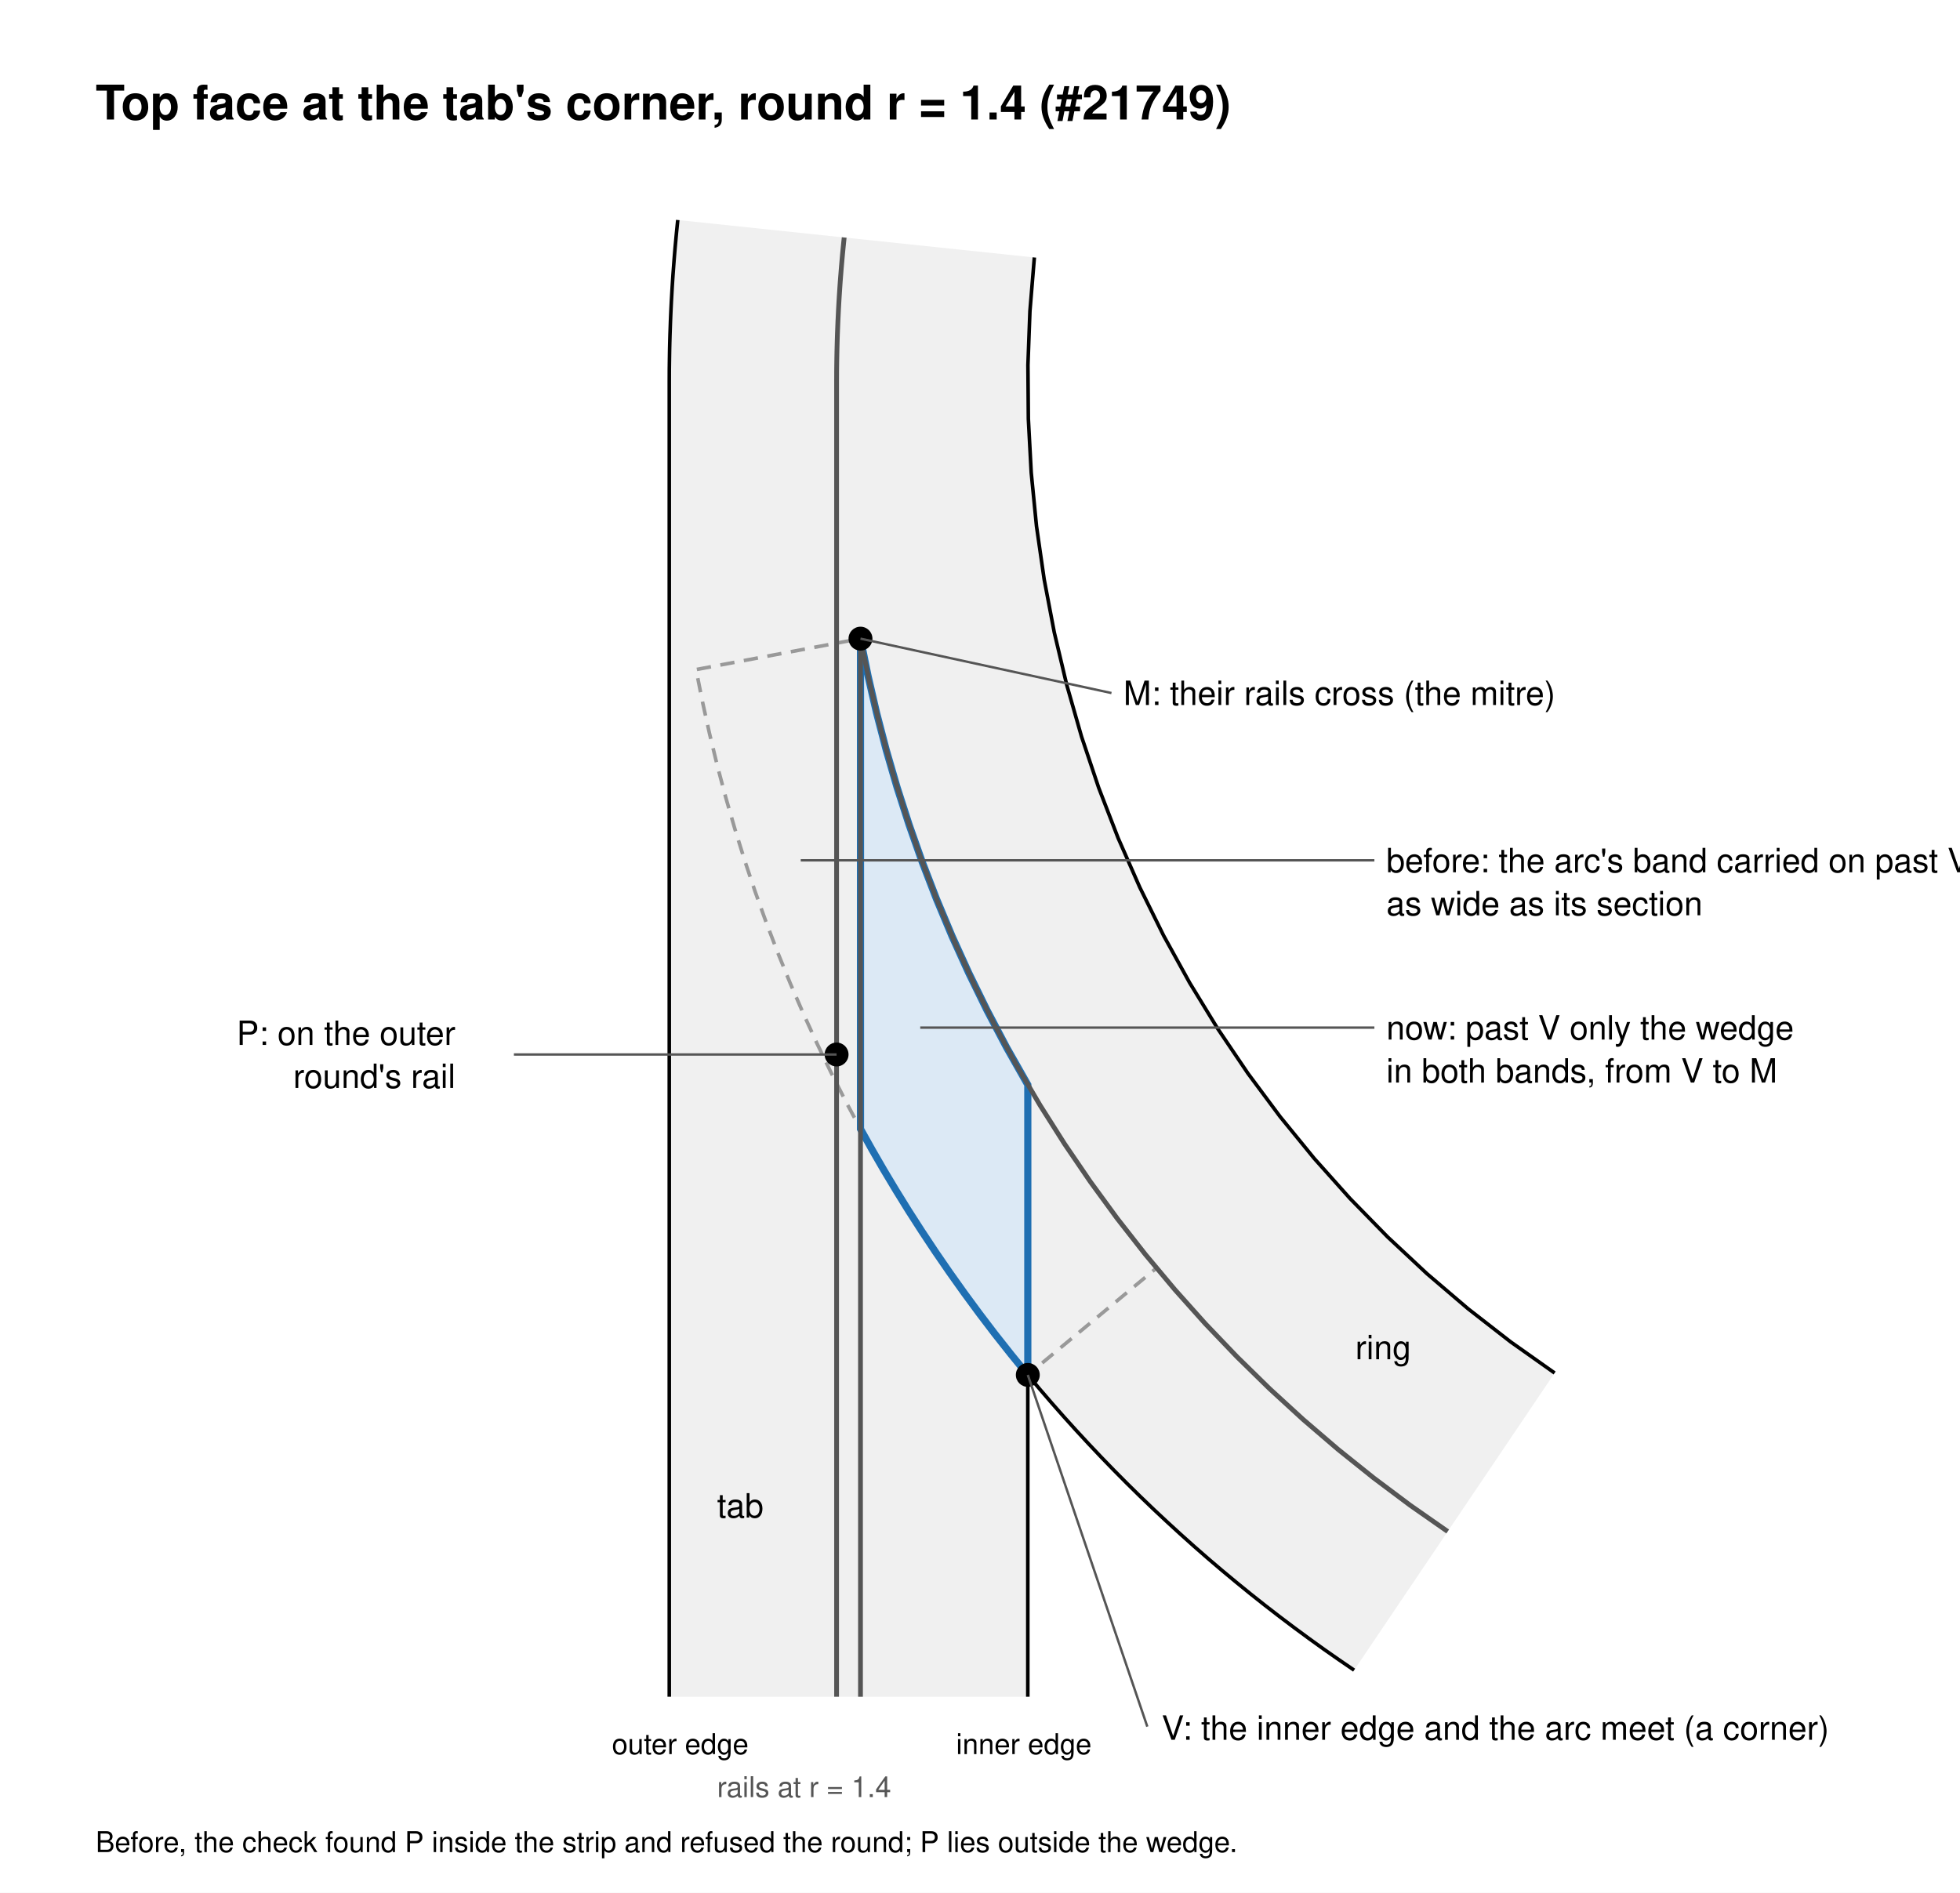
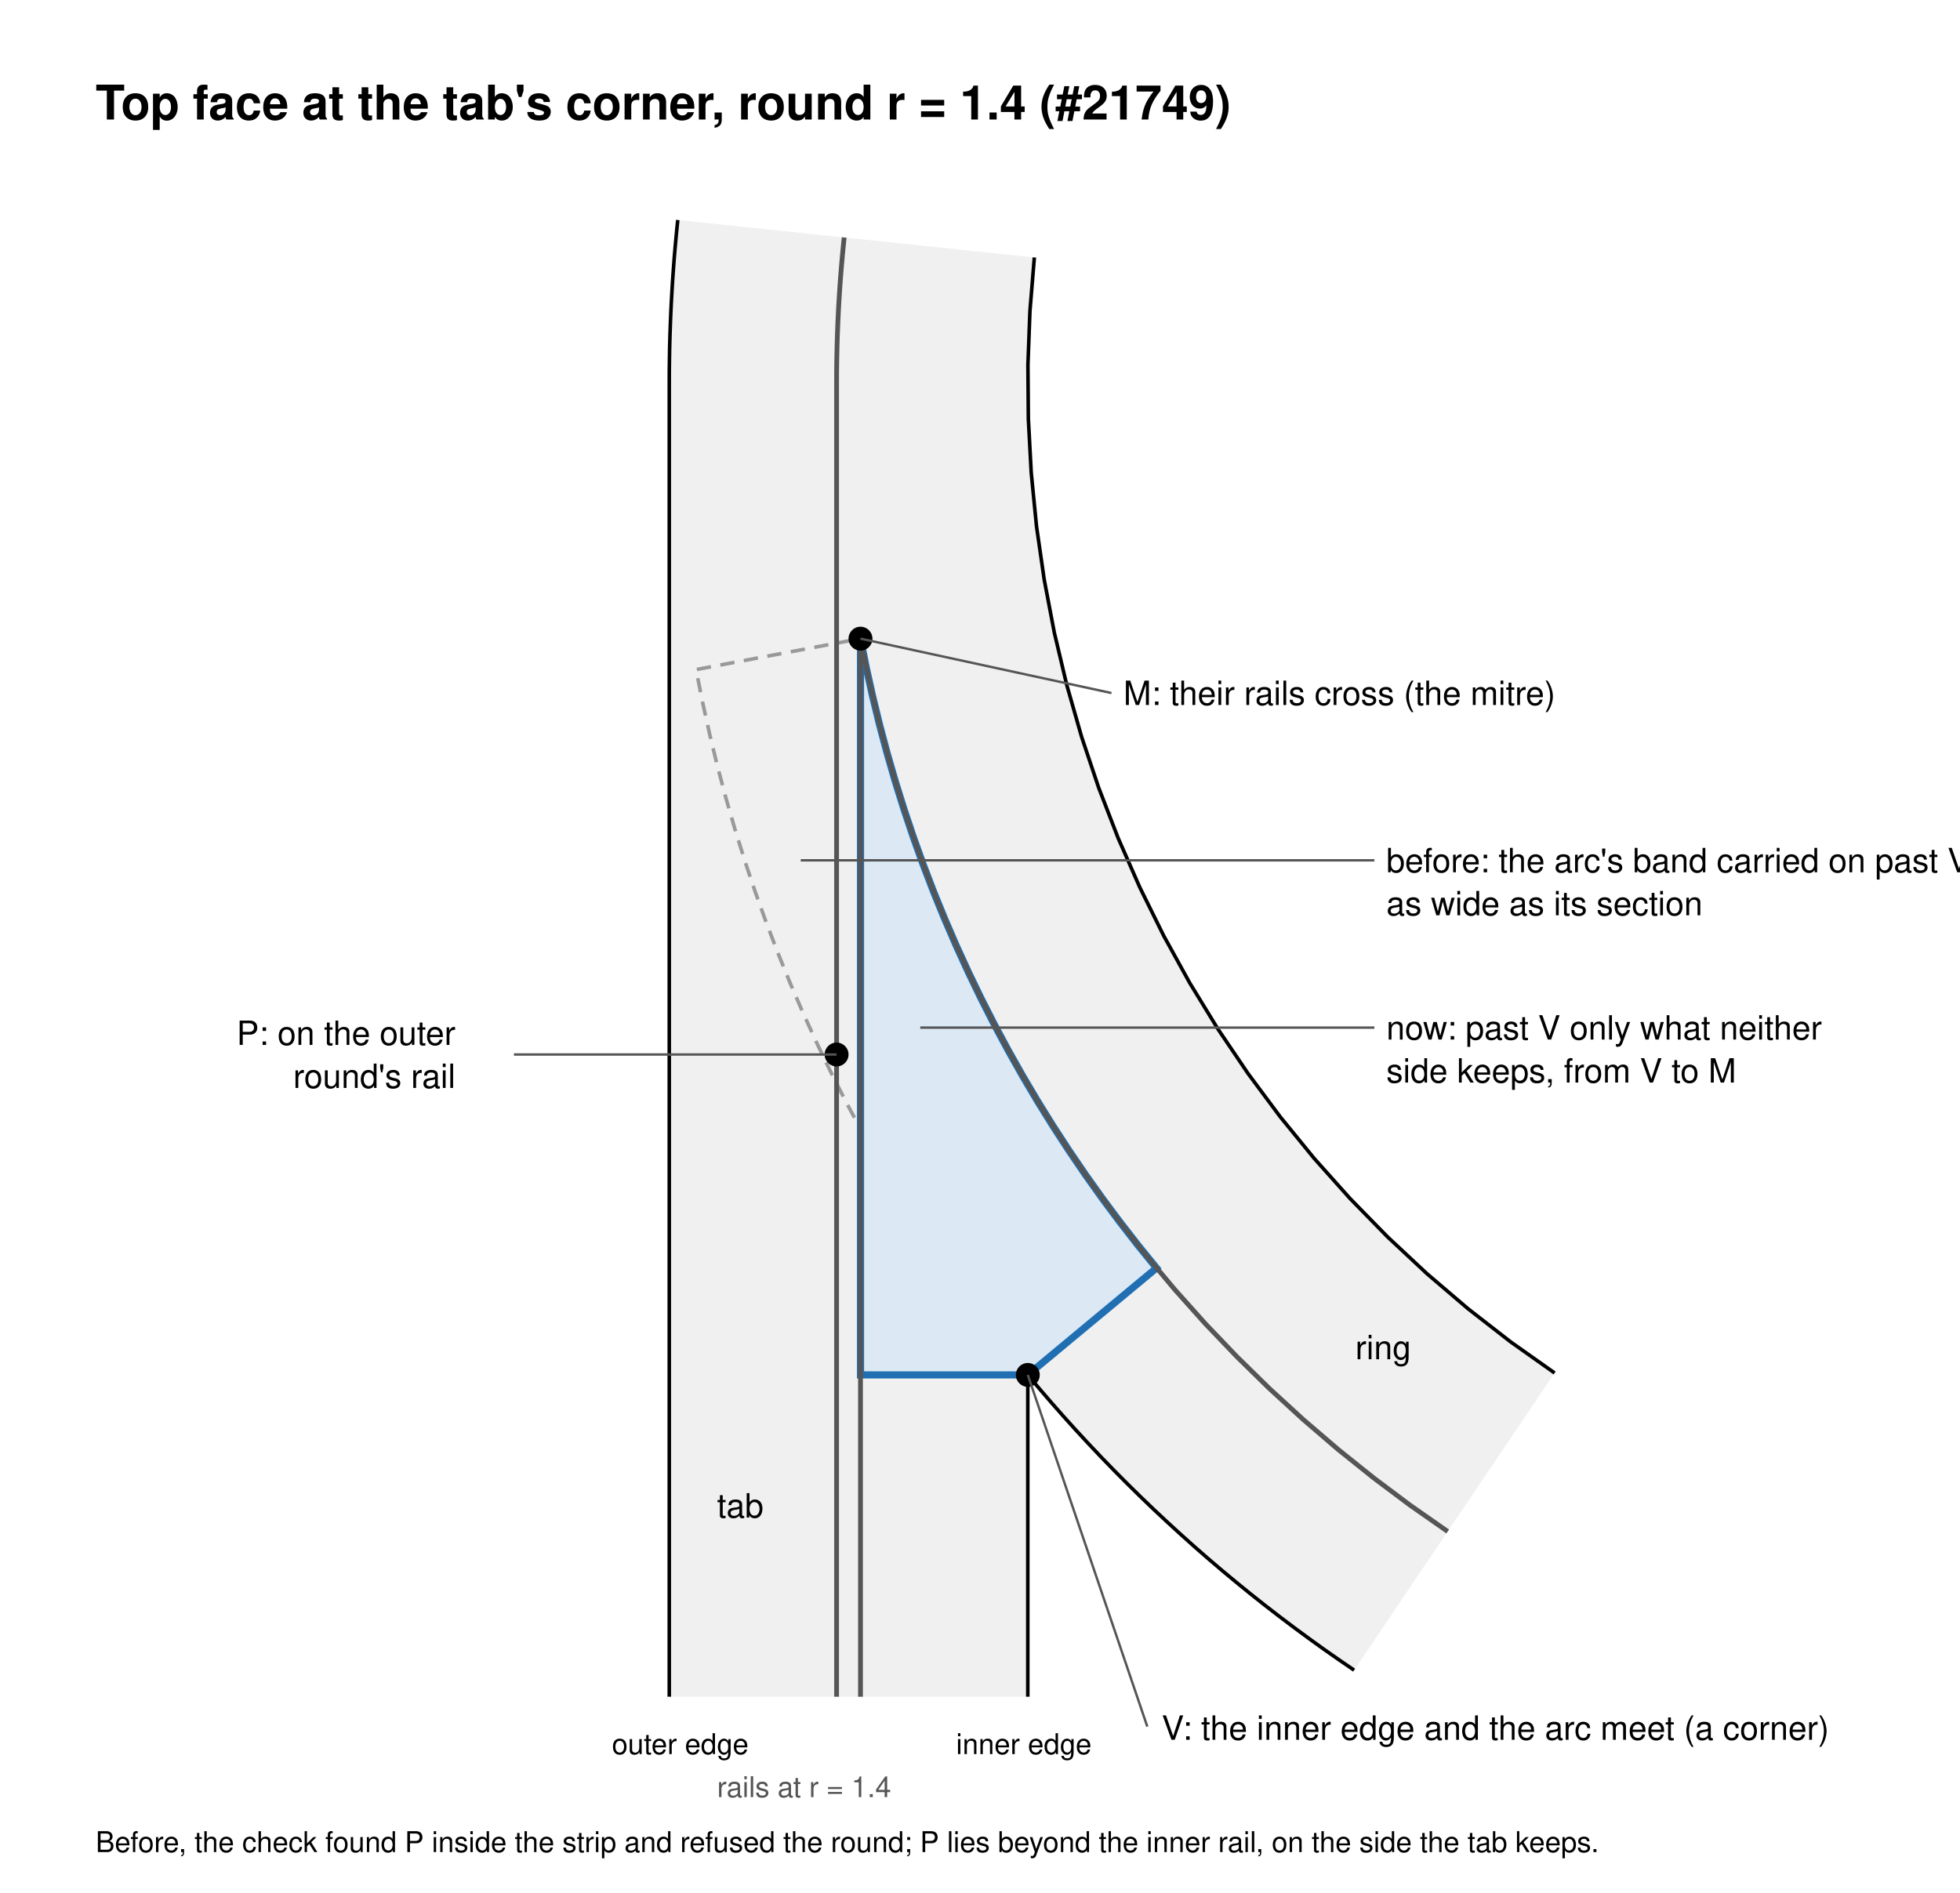
<svg xmlns="http://www.w3.org/2000/svg" width="820" height="792" viewBox="0 0 820 792">
  <g id="Layer_1" data-name="Layer 1">
    <rect x="0" y="0" width="820" height="792" fill="#ffffff" />
    <rect x="280" y="160" width="150" height="550" fill="#f0f0f0" />
    <polygon points="283.56,92.06 281.16,121.26 280.07,150.55 280.3,179.85 281.86,209.11 284.73,238.28 288.91,267.28 294.4,296.07 301.18,324.58 309.24,352.75 318.56,380.54 329.12,407.87 340.9,434.7 353.88,460.97 368.03,486.64 383.32,511.63 399.73,535.92 417.21,559.43 435.74,582.14 455.27,603.99 475.76,624.94 497.18,644.94 519.47,663.95 542.61,681.94 566.52,698.87 650.4,574.52 632,561.5 614.21,547.66 597.06,533.03 580.58,517.64 564.82,501.53 549.8,484.72 535.55,467.26 522.1,449.17 509.48,430.49 497.72,411.26 486.83,391.52 476.85,371.31 467.78,350.67 459.66,329.64 452.49,308.27 446.29,286.6 441.08,264.67 436.86,242.52 433.64,220.21 431.43,197.78 430.23,175.27 430.05,152.73 430.89,130.2 432.74,107.74" fill="#f0f0f0" />
    <polygon points="430,575.33 421.34,564.67 412.9,553.83 404.69,542.82 396.72,531.63 388.98,520.28 381.49,508.77 374.24,497.1 367.24,485.28 360.5,473.31 354,461.21 347.77,448.97 341.79,436.6 336.08,424.11 330.63,411.5 325.45,398.78 320.54,385.95 315.9,373.02 311.53,360 307.45,346.88 303.63,333.69 300.1,320.41 296.86,307.06 293.89,293.65 291.21,280.18 360,267.24 362.39,279.26 365.04,291.23 367.94,303.14 371.09,314.98 374.49,326.76 378.14,338.46 382.03,350.08 386.17,361.62 390.55,373.07 395.18,384.42 400.04,395.67 405.14,406.81 410.47,417.85 416.03,428.77 421.83,439.57 427.85,450.25 434.09,460.8 440.56,471.21 447.25,481.48 454.15,491.61 461.26,501.59 468.59,511.42 476.11,521.09 483.85,530.6" fill="none" stroke="#999999" stroke-width="1.5" stroke-miterlimit="10" stroke-dasharray="6 4" />
-     <polygon points="360,267.24 360,472.41 364.79,480.99 369.74,489.56 374.88,498.14 380.19,506.72 385.7,515.29 391.39,523.87 397.29,532.45 403.39,541.02 409.7,549.6 416.23,558.18 423,566.75 430,575.33 430,453.94 421.17,438.38 412.97,422.82 405.35,407.26 398.29,391.71 391.78,376.15 385.79,360.59 380.31,345.03 375.31,329.47 370.79,313.91 366.74,298.35 363.15,282.8 360,267.24" fill="#dce9f5" stroke="#1f6fb2" stroke-width="3" stroke-miterlimit="10" />
+     <polygon points="430,575.33 360,575.33 360,267.24 362.39,279.26 365.04,291.23 367.94,303.14 371.09,314.98 374.49,326.76 378.14,338.46 382.03,350.08 386.17,361.62 390.55,373.07 395.18,384.42 400.04,395.67 405.14,406.81 410.47,417.85 416.03,428.77 421.83,439.57 427.85,450.25 434.09,460.8 440.56,471.21 447.25,481.48 454.15,491.61 461.26,501.59 468.59,511.42 476.11,521.09 483.85,530.6" fill="#dce9f5" stroke="#1f6fb2" stroke-width="3" stroke-miterlimit="10" />
    <polyline points="280,710 280,160 280.01,157.16 280.02,154.33 280.06,151.49 280.1,148.66 280.15,145.82 280.22,142.98 280.3,140.15 280.4,137.32 280.5,134.48 280.62,131.65 280.75,128.81 280.89,125.98 281.05,123.15 281.21,120.32 281.39,117.49 281.58,114.66 281.79,111.83 282,109 282.23,106.17 282.47,103.35 282.73,100.52 282.99,97.7 283.27,94.88 283.56,92.06" fill="none" stroke="#000000" stroke-width="1.5" stroke-miterlimit="10" />
    <polyline points="430,710 430,575.33 434.95,581.22 439.98,587.06 445.07,592.83 450.23,598.54 455.46,604.19 460.75,609.78 466.11,615.31 471.53,620.77 477.02,626.17 482.57,631.5 488.19,636.76 493.87,641.96 499.6,647.09 505.4,652.16 511.26,657.15 517.18,662.07 523.15,666.93 529.18,671.71 535.27,676.42 541.42,681.06 547.61,685.62 553.86,690.12 560.17,694.53 566.52,698.87" fill="none" stroke="#000000" stroke-width="1.5" stroke-miterlimit="10" />
    <polyline points="650.4,574.52 632,561.5 614.21,547.66 597.06,533.03 580.58,517.64 564.82,501.53 549.8,484.72 535.55,467.26 522.1,449.17 509.48,430.49 497.72,411.26 486.83,391.52 476.85,371.31 467.78,350.67 459.66,329.64 452.49,308.27 446.29,286.6 441.08,264.67 436.86,242.52 433.64,220.21 431.43,197.78 430.23,175.27 430.05,152.73 430.89,130.2 432.74,107.74" fill="none" stroke="#000000" stroke-width="1.5" stroke-miterlimit="10" />
    <polyline points="350,710 350,160 350.01,157.47 350.02,154.94 350.05,152.41 350.09,149.88 350.14,147.35 350.2,144.82 350.27,142.29 350.35,139.76 350.45,137.23 350.55,134.7 350.67,132.17 350.79,129.65 350.93,127.12 351.08,124.59 351.24,122.07 351.41,119.54 351.59,117.02 351.79,114.49 351.99,111.97 352.21,109.45 352.43,106.93 352.67,104.41 352.92,101.89 353.18,99.37" fill="none" stroke="#555555" stroke-width="2" stroke-miterlimit="10" />
    <line x1="360" y1="710" x2="360" y2="267.24" fill="none" stroke="#555555" stroke-width="2" stroke-miterlimit="10" />
    <polyline points="605.67,640.84 589.99,629.89 574.68,618.42 559.76,606.46 545.24,594.01 531.14,581.09 517.48,567.71 504.26,553.89 491.51,539.63 479.23,524.97 467.44,509.91 456.15,494.47 445.38,478.67 435.14,462.51 425.44,446.03 416.28,429.24 407.68,412.16 399.65,394.8 392.2,377.19 385.33,359.34 379.06,341.27 373.38,323.01 368.31,304.57 363.85,285.97 360,267.24" fill="none" stroke="#555555" stroke-width="2" stroke-miterlimit="10" />
    <circle cx="430" cy="575.33" r="5" fill="#000000" />
    <circle cx="360" cy="267.24" r="5" fill="#000000" />
    <circle cx="350" cy="441.25" r="5" fill="#000000" />
    <text transform="matrix(1 0 0 1 40 50)" x="0" y="0" xml:space="preserve" font-family="Helvetica, sans-serif" font-size="20" font-weight="bold" fill="#000000">
      <tspan x="0" y="0">Top face at the tab's corner, round r = 1.4 (#21749)</tspan>
    </text>
    <line x1="430" y1="575.33" x2="480" y2="722.5" fill="none" stroke="#555555" stroke-miterlimit="10" />
    <text transform="matrix(1 0 0 1 486 728)" x="0" y="0" xml:space="preserve" font-family="Helvetica, sans-serif" font-size="14" fill="#000000">
      <tspan x="0" y="0">V: the inner edge and the arc meet (a corner)</tspan>
    </text>
    <line x1="360" y1="267.24" x2="465" y2="290" fill="none" stroke="#555555" stroke-miterlimit="10" />
    <text transform="matrix(1 0 0 1 470 295)" x="0" y="0" xml:space="preserve" font-family="Helvetica, sans-serif" font-size="14" fill="#000000">
      <tspan x="0" y="0">M: their rails cross (the mitre)</tspan>
    </text>
    <line x1="350" y1="441.25" x2="215" y2="441.25" fill="none" stroke="#555555" stroke-miterlimit="10" />
    <text transform="matrix(1 0 0 1 210 437.25)" x="0" y="0" xml:space="preserve" font-family="Helvetica, sans-serif" font-size="14" fill="#000000" text-anchor="end">
      <tspan x="0" y="0">P: on the outer</tspan>
    </text>
    <text transform="matrix(1 0 0 1 210 455.25)" x="0" y="0" xml:space="preserve" font-family="Helvetica, sans-serif" font-size="14" fill="#000000" text-anchor="end">
      <tspan x="0" y="0">round's rail</tspan>
    </text>
    <line x1="335" y1="360" x2="575" y2="360" fill="none" stroke="#555555" stroke-miterlimit="10" />
    <text transform="matrix(1 0 0 1 580 365)" x="0" y="0" xml:space="preserve" font-family="Helvetica, sans-serif" font-size="14" fill="#000000">
      <tspan x="0" y="0">before: the arc's band carried on past V,</tspan>
    </text>
    <text transform="matrix(1 0 0 1 580 383)" x="0" y="0" xml:space="preserve" font-family="Helvetica, sans-serif" font-size="14" fill="#000000">
      <tspan x="0" y="0">as wide as its section</tspan>
    </text>
    <line x1="385" y1="430" x2="575" y2="430" fill="none" stroke="#555555" stroke-miterlimit="10" />
    <text transform="matrix(1 0 0 1 580 435)" x="0" y="0" xml:space="preserve" font-family="Helvetica, sans-serif" font-size="14" fill="#000000">
-       <tspan x="0" y="0">now: past V only the wedge</tspan>
+       <tspan x="0" y="0">now: past V only what neither</tspan>
    </text>
    <text transform="matrix(1 0 0 1 580 453)" x="0" y="0" xml:space="preserve" font-family="Helvetica, sans-serif" font-size="14" fill="#000000">
-       <tspan x="0" y="0">in both bands, from V to M</tspan>
+       <tspan x="0" y="0">side keeps, from V to M</tspan>
    </text>
    <text transform="matrix(1 0 0 1 256 734)" x="0" y="0" xml:space="preserve" font-family="Helvetica, sans-serif" font-size="12" fill="#000000">
      <tspan x="0" y="0">outer edge</tspan>
    </text>
    <text transform="matrix(1 0 0 1 400 734)" x="0" y="0" xml:space="preserve" font-family="Helvetica, sans-serif" font-size="12" fill="#000000">
      <tspan x="0" y="0">inner edge</tspan>
    </text>
    <text transform="matrix(1 0 0 1 300 752)" x="0" y="0" xml:space="preserve" font-family="Helvetica, sans-serif" font-size="12" fill="#555555">
      <tspan x="0" y="0">rails at r = 1.4</tspan>
    </text>
    <text transform="matrix(1 0 0 1 567.01 568.77)" x="0" y="0" xml:space="preserve" font-family="Helvetica, sans-serif" font-size="14" fill="#000000">
      <tspan x="0" y="0">ring</tspan>
    </text>
    <text transform="matrix(1 0 0 1 300 635)" x="0" y="0" xml:space="preserve" font-family="Helvetica, sans-serif" font-size="14" fill="#000000">
      <tspan x="0" y="0">tab</tspan>
    </text>
    <text transform="matrix(1 0 0 1 40 775)" x="0" y="0" xml:space="preserve" font-family="Helvetica, sans-serif" font-size="12" fill="#000000">
-       <tspan x="0" y="0">Before, the check found P inside the strip and refused the round; P lies outside the wedge.</tspan>
+       <tspan x="0" y="0">Before, the check found P inside the strip and refused the round; P lies beyond the inner rail, on the side the tab keeps.</tspan>
    </text>
  </g>
</svg>
